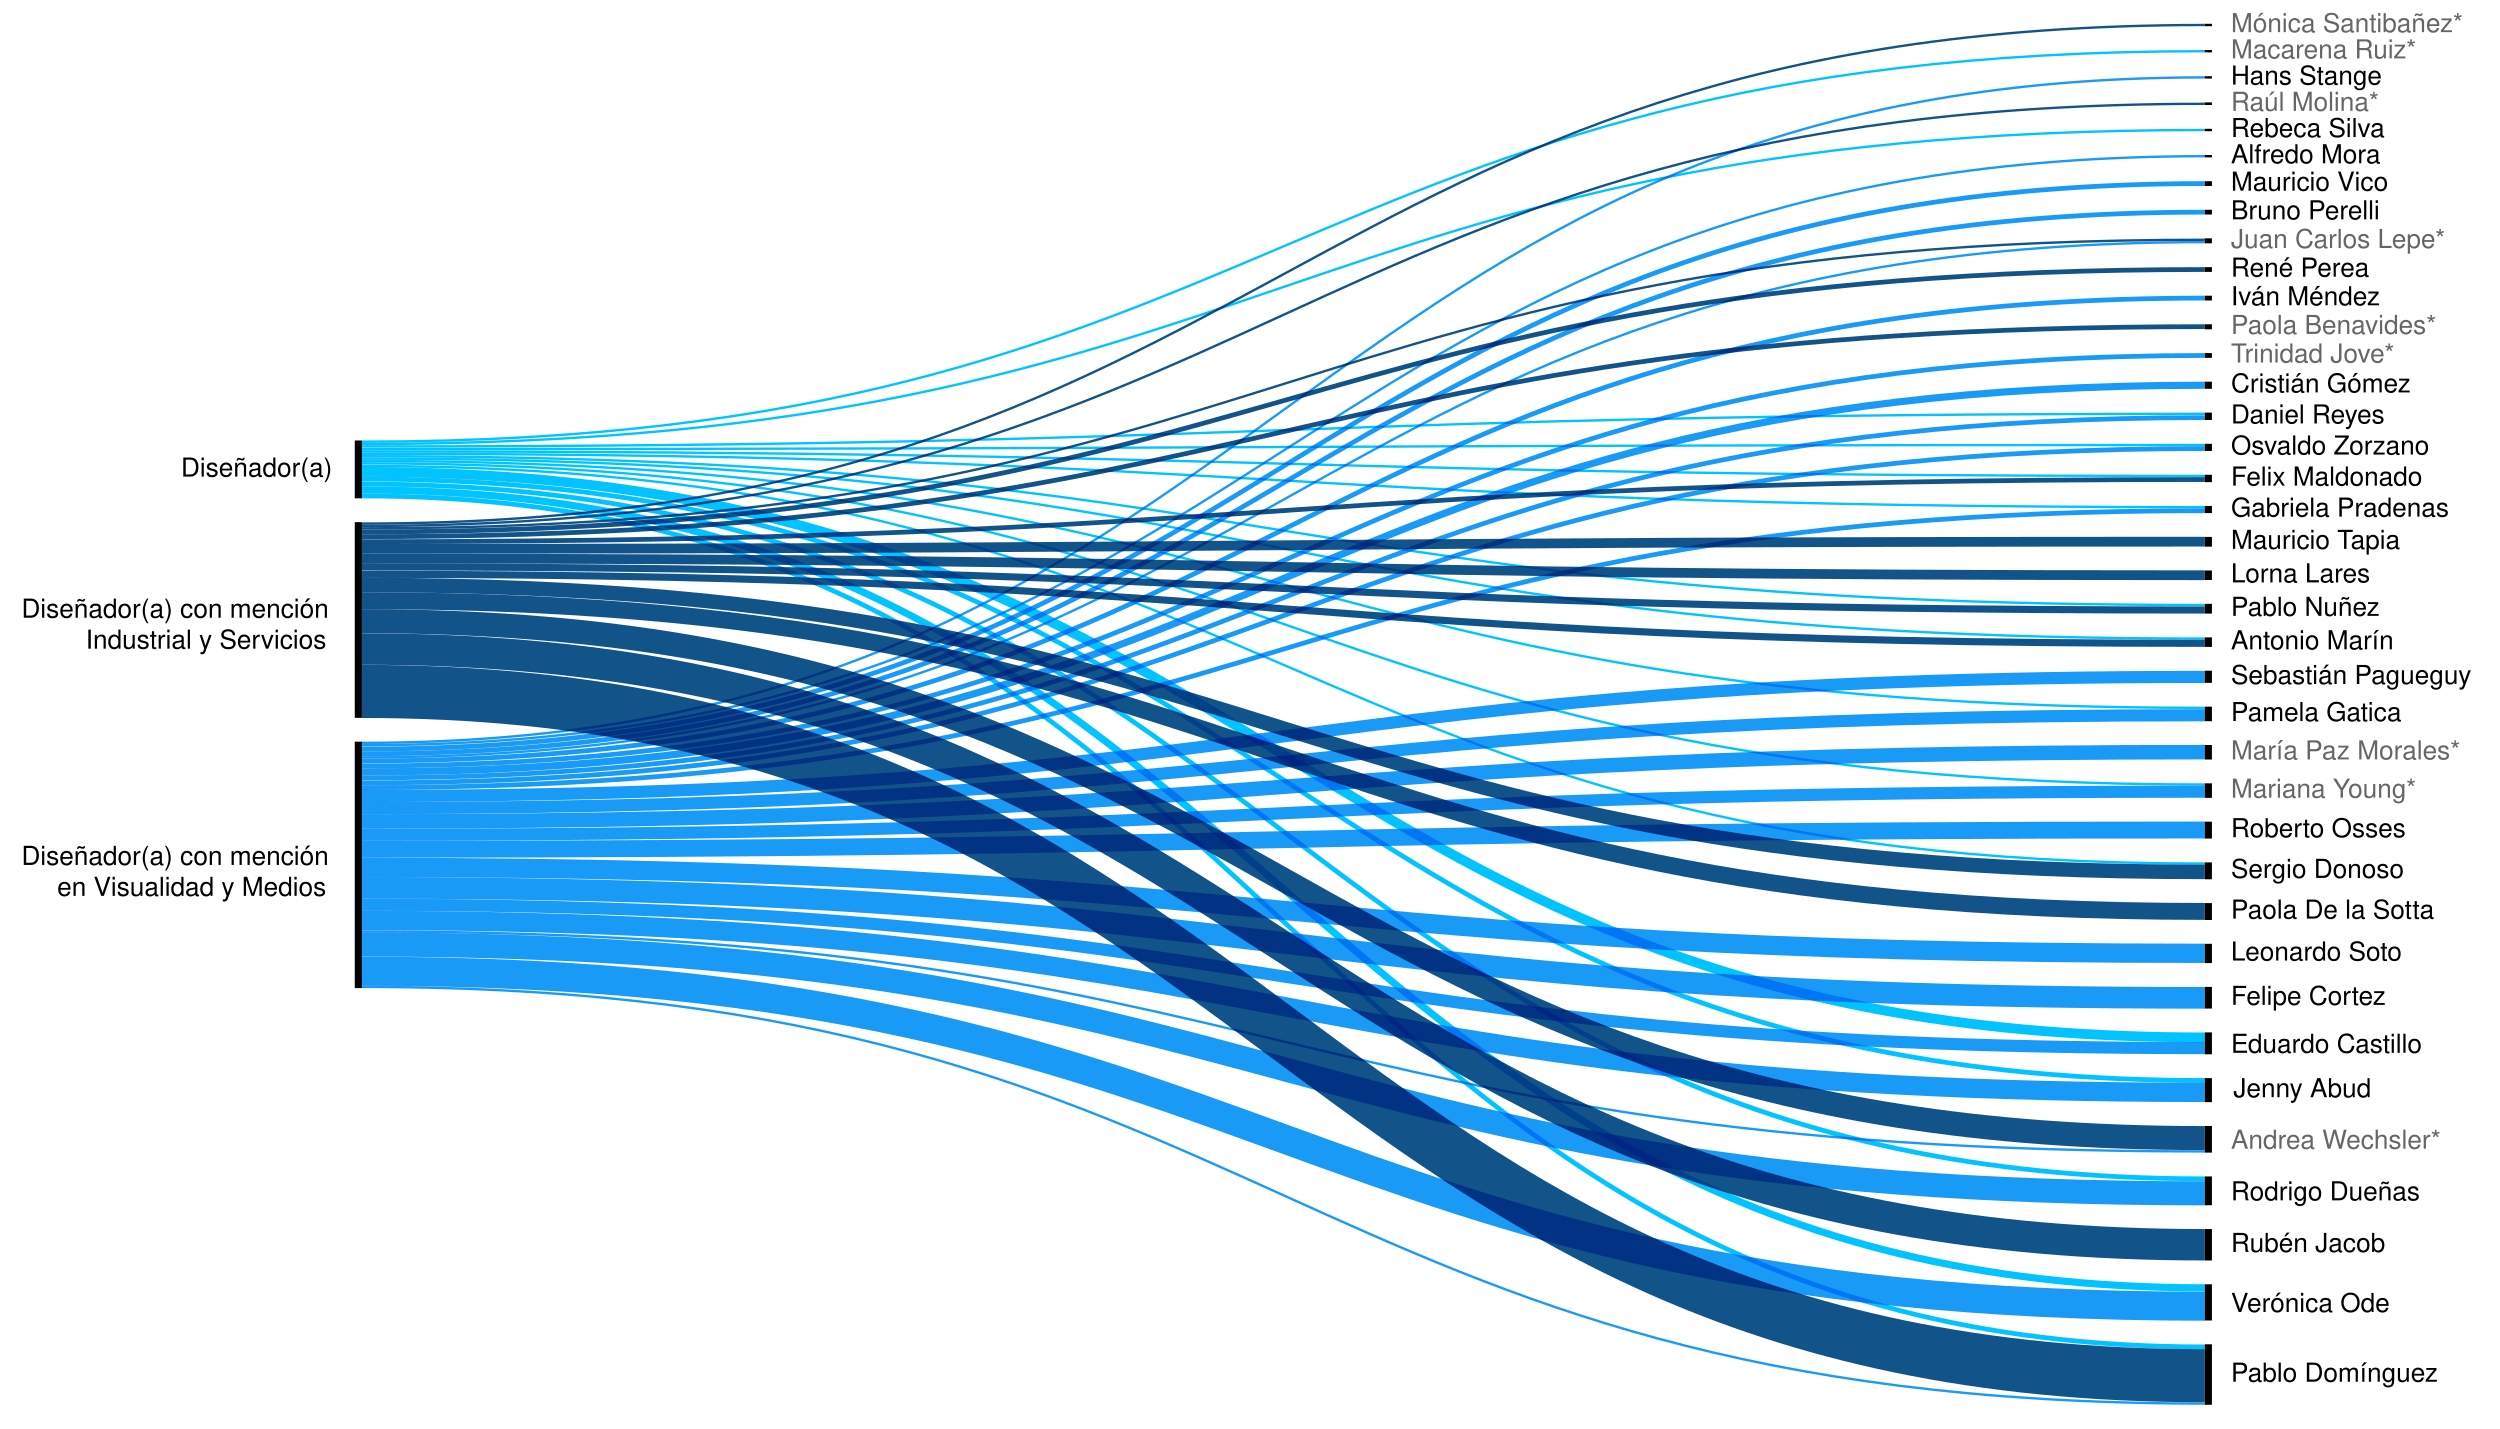
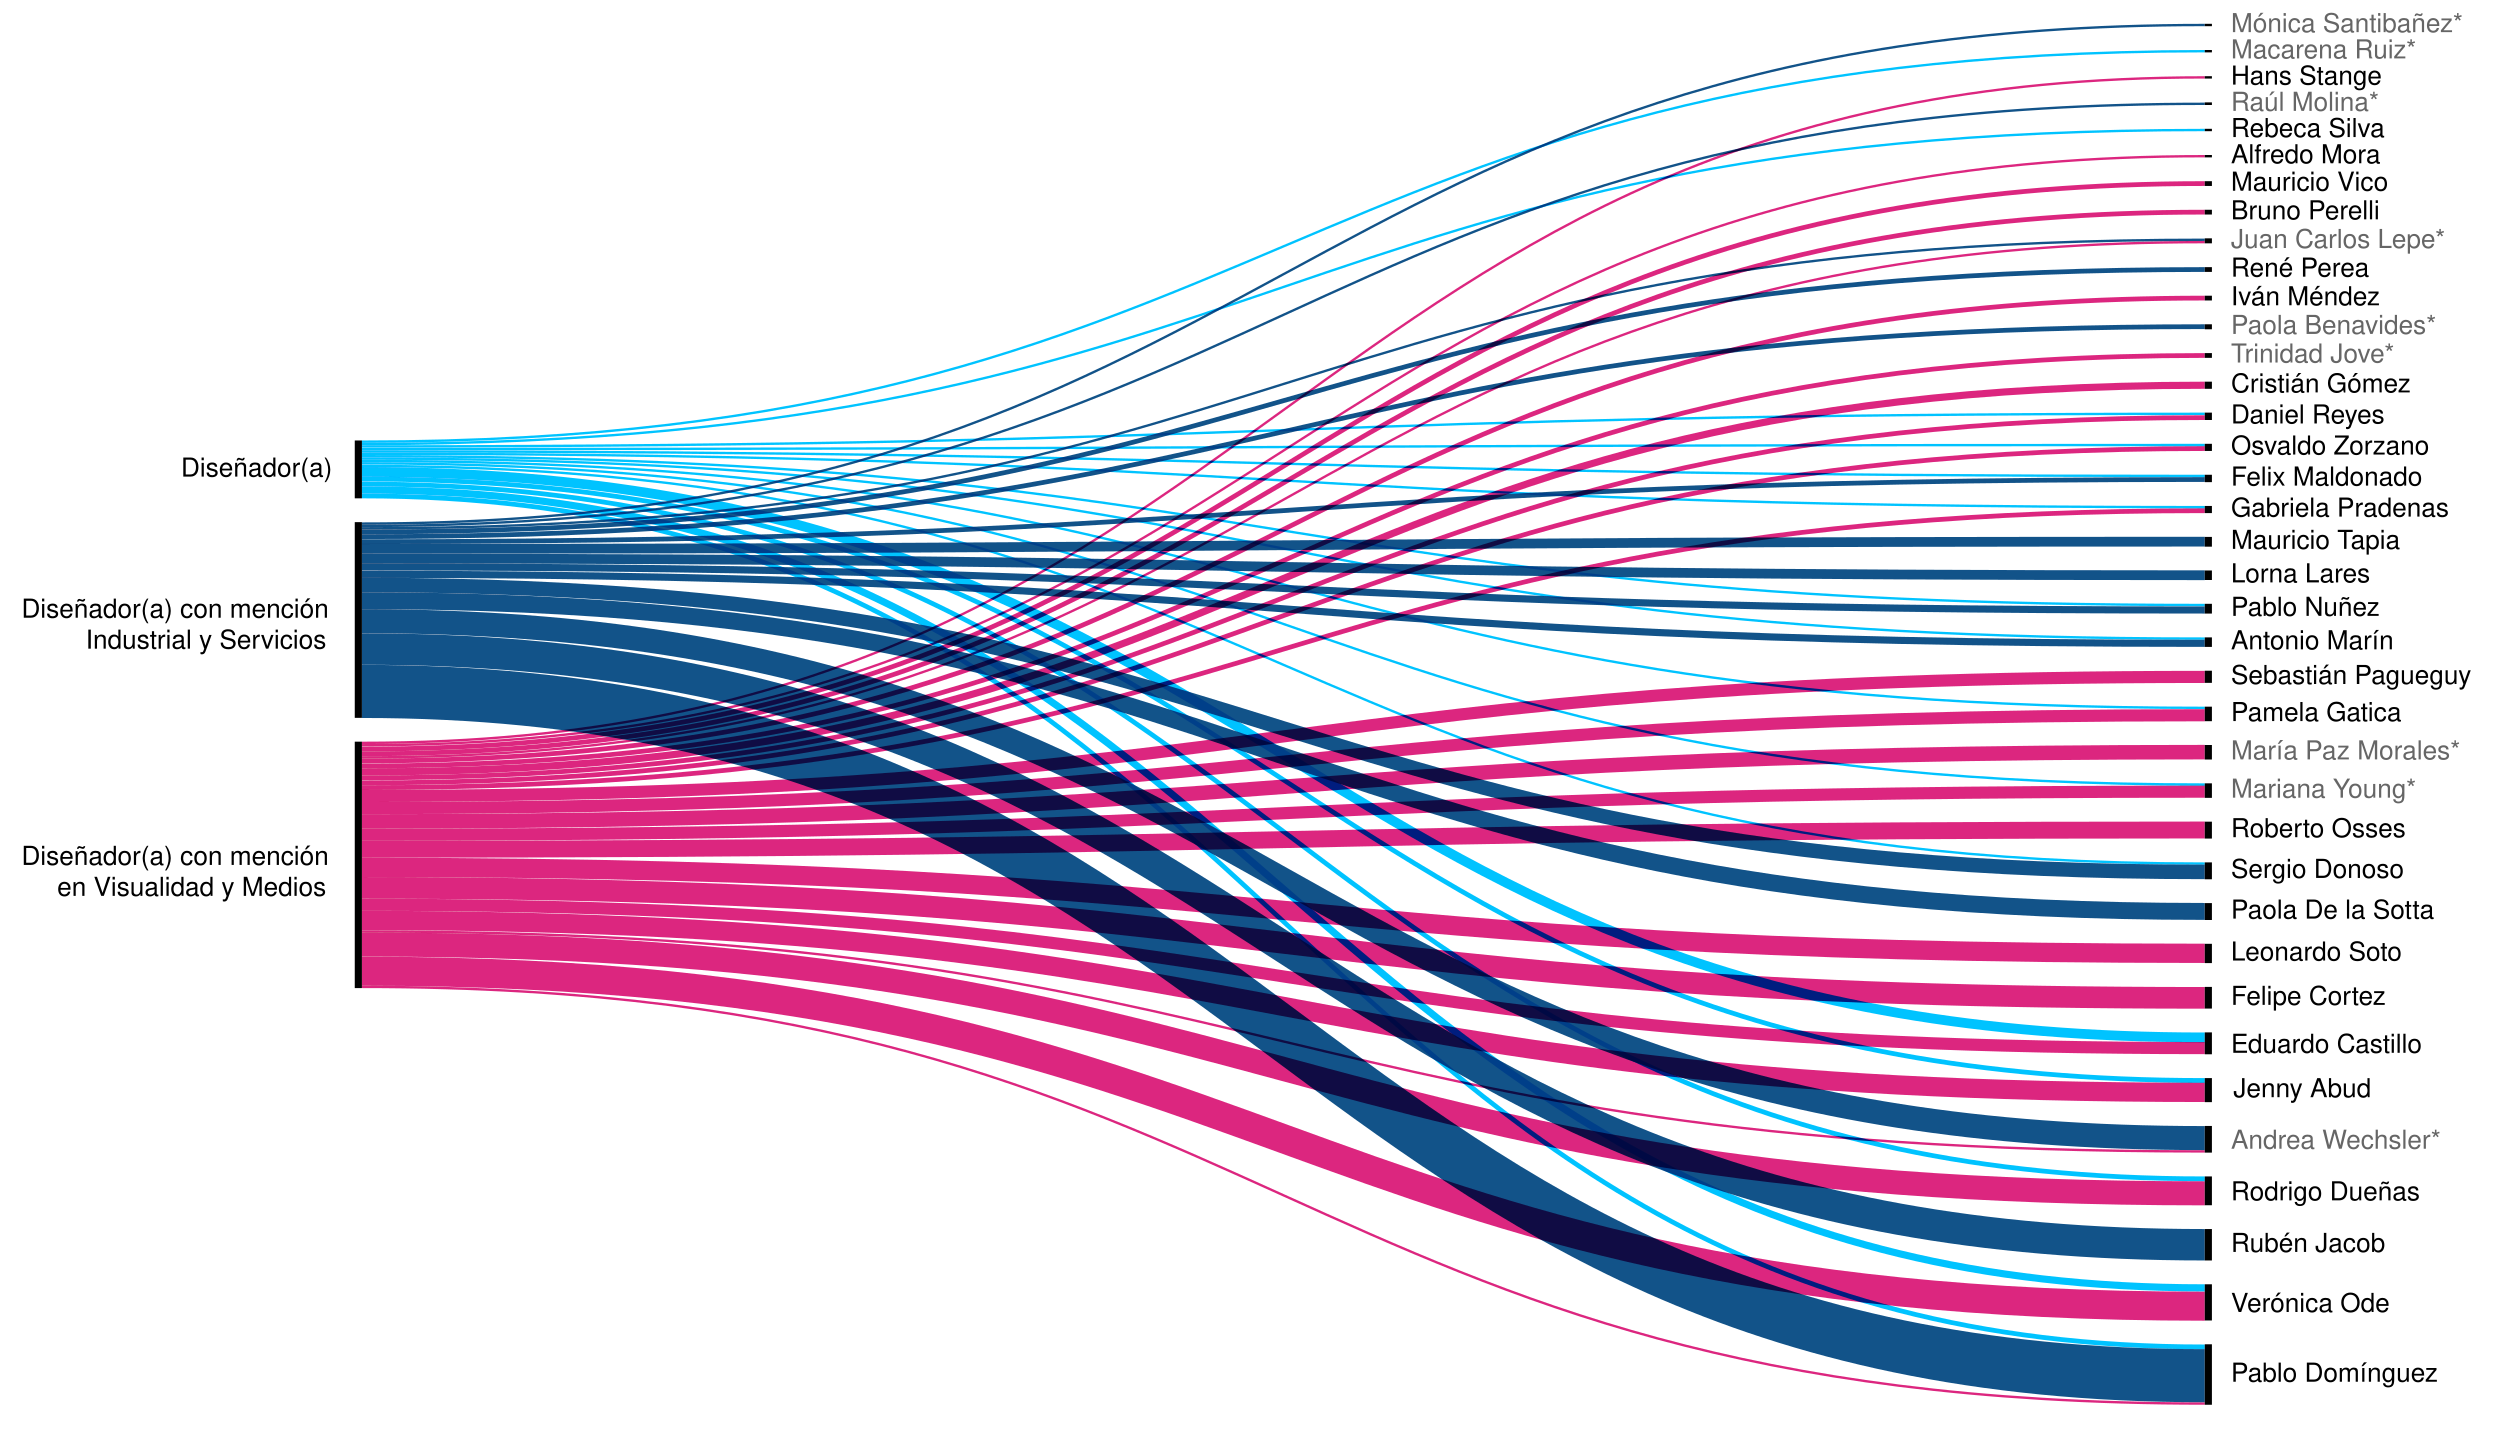
<svg xmlns="http://www.w3.org/2000/svg" version="1.2" viewBox="0 0 1050 600">
  <style>
		tspan { white-space:pre } 
		.s0 { fill: #000000 } 
- 		.s1 { mix-blend-mode: multiply;fill: none;stroke: #189af6;stroke-width: 9.1 } 
- 		.s2 { mix-blend-mode: multiply;fill: none;stroke: #189af6;stroke-width: 2 } 
+ 		.s1 { mix-blend-mode: multiply;fill: none;stroke: #dc267f;stroke-width: 9.1 } 
+ 		.s2 { mix-blend-mode: multiply;fill: none;stroke: #dc267f;stroke-width: 2 } 
		.s3 { mix-blend-mode: multiply;fill: none;stroke: #00c3ff;stroke-width: 3 } 
		.s4 { mix-blend-mode: multiply;fill: none;stroke: #125389;stroke-width: 4.1 } 
- 		.s5 { mix-blend-mode: multiply;fill: none;stroke: #189af6;stroke-width: 3 } 
- 		.s6 { mix-blend-mode: multiply;fill: none;stroke: #189af6;stroke-width: 1 } 
- 		.s7 { mix-blend-mode: multiply;fill: none;stroke: #189af6;stroke-width: 7.1 } 
+ 		.s5 { mix-blend-mode: multiply;fill: none;stroke: #dc267f;stroke-width: 3 } 
+ 		.s6 { mix-blend-mode: multiply;fill: none;stroke: #dc267f;stroke-width: 1 } 
+ 		.s7 { mix-blend-mode: multiply;fill: none;stroke: #dc267f;stroke-width: 7.1 } 
		.s8 { mix-blend-mode: multiply;fill: none;stroke: #125389;stroke-width: 22.3 } 
		.s9 { mix-blend-mode: multiply;fill: none;stroke: #125389;stroke-width: 13.2 } 
		.s10 { mix-blend-mode: multiply;fill: none;stroke: #125389;stroke-width: 10.1 } 
		.s11 { mix-blend-mode: multiply;fill: none;stroke: #125389;stroke-width: 6.1 } 
- 		.s12 { mix-blend-mode: multiply;fill: none;stroke: #189af6;stroke-width: 12.2 } 
- 		.s13 { mix-blend-mode: multiply;fill: none;stroke: #189af6;stroke-width: 5.1 } 
- 		.s14 { mix-blend-mode: multiply;fill: none;stroke: #189af6;stroke-width: 10.1 } 
+ 		.s12 { mix-blend-mode: multiply;fill: none;stroke: #dc267f;stroke-width: 12.2 } 
+ 		.s13 { mix-blend-mode: multiply;fill: none;stroke: #dc267f;stroke-width: 5.1 } 
+ 		.s14 { mix-blend-mode: multiply;fill: none;stroke: #dc267f;stroke-width: 10.1 } 
		.s15 { mix-blend-mode: multiply;fill: none;stroke: #00c3ff;stroke-width: 4.1 } 
- 		.s16 { mix-blend-mode: multiply;fill: none;stroke: #189af6;stroke-width: 8.1 } 
+ 		.s16 { mix-blend-mode: multiply;fill: none;stroke: #dc267f;stroke-width: 8.1 } 
		.s17 { mix-blend-mode: multiply;fill: none;stroke: #00c3ff;stroke-width: 2 } 
		.s18 { mix-blend-mode: multiply;fill: none;stroke: #00c3ff;stroke-width: 1 } 
		.s19 { mix-blend-mode: multiply;fill: none;stroke: #125389;stroke-width: 3 } 
		.s20 { mix-blend-mode: multiply;fill: none;stroke: #125389;stroke-width: 7.1 } 
- 		.s21 { mix-blend-mode: multiply;fill: none;stroke: #189af6;stroke-width: 6.1 } 
+ 		.s21 { mix-blend-mode: multiply;fill: none;stroke: #dc267f;stroke-width: 6.1 } 
		.s22 { mix-blend-mode: multiply;fill: none;stroke: #125389;stroke-width: 1 } 
		.s23 { mix-blend-mode: multiply;fill: none;stroke: #125389;stroke-width: 2 } 
		.t24 { font-size: 11px;fill: #000000;font-family: Helvetica, Arial, sans-serif } 
		.asterisco {fill: #666666; } 
	</style>
  <g id="visualization">
    <g>
      <path class="s0" d="m926 10h3v1h-3z" />
      <path class="s0" d="m926 21h3v1h-3z" />
      <path class="s0" d="m926 32h3v1h-3z" />
      <path class="s0" d="m926 43h3v1.1h-3z" />
      <path class="s0" d="m926 54.1h3v1h-3z" />
      <path class="s0" d="m926 65.1h3v1h-3z" />
      <path class="s0" d="m926 76.1h3v2h-3z" />
      <path class="s0" d="m926 88.1h3v2h-3z" />
      <path class="s0" d="m926 100.1h3v2.1h-3z" />
      <path class="s0" d="m926 112.2h3v2h-3z" />
      <path class="s0" d="m926 124.2h3v2h-3z" />
      <path class="s0" d="m926 136.2h3v2.1h-3z" />
      <path class="s0" d="m926 148.3h3v2h-3z" />
      <path class="s0" d="m926 160.3h3v3h-3z" />
      <path class="s0" d="m926 173.3h3v3.1h-3z" />
      <path class="s0" d="m926 186.4h3v3h-3z" />
      <path class="s0" d="m926 199.4h3v3.1h-3z" />
      <path class="s0" d="m926 212.5h3v3h-3z" />
      <path class="s0" d="m926 225.5h3v4.1h-3z" />
      <path class="s0" d="m926 239.6h3v4h-3z" />
      <path class="s0" d="m926 253.6h3v4.1h-3z" />
      <path class="s0" d="m926 267.7h3v4h-3z" />
      <path class="s0" d="m926 281.7h3v5.1h-3z" />
      <path class="s0" d="m926 296.8h3v6.1h-3z" />
      <path class="s0" d="m926 312.9h3v6.1h-3z" />
      <path class="s0" d="m926 329h3v6.1h-3z" />
      <path class="s0" d="m926 345.1h3v7.1h-3z" />
      <path class="s0" d="m926 362.2h3v7.1h-3z" />
      <path class="s0" d="m926 379.3h3v7.1h-3z" />
      <path class="s0" d="m926 396.4h3v8.1h-3z" />
      <path class="s0" d="m926 414.5h3v9.1h-3z" />
      <path class="s0" d="m926 433.6h3v9.2h-3z" />
      <path class="s0" d="m926 452.8h3v10.1h-3z" />
      <path class="s0" d="m926 472.9h3v11.2h-3z" />
      <path class="s0" d="m926 494.1h3v12.1h-3z" />
      <path class="s0" d="m926 516.2h3v13.2h-3z" />
      <path class="s0" d="m926 539.4h3v15.2h-3z" />
      <path class="s0" d="m149 185h3v24.3h-3z" />
      <path class="s0" d="m926 564.6h3v25.4h-3z" />
      <path class="s0" d="m149 219.3h3v82.2h-3z" />
      <path class="s0" d="m149 311.5h3v103.5h-3z" />
    </g>
    <g>
      <g>
        <path class="s1" d="m152 372.9c387 0 387 46.2 774 46.2" />
      </g>
      <g>
        <path class="s2" d="m152 314.6c387 0 387-237.5 774-237.5" />
      </g>
      <g>
        <path class="s3" d="m152 205.8c387 0 387 335.1 774 335.1" />
      </g>
      <g>
        <path class="s4" d="m152 230.5c387 0 387-3 774-3" />
      </g>
      <g>
        <path class="s4" d="m152 234.6c387 0 387 7 774 7" />
      </g>
      <g>
        <path class="s5" d="m152 324.2c387 0 387-162.4 774-162.4" />
      </g>
      <g>
        <path class="s6" d="m152 414.5c387 0 387 175 774 175" />
      </g>
      <g>
        <path class="s7" d="m152 356.7c387 0 387-8.1 774-8.1" />
      </g>
      <g>
        <path class="s8" d="m152 290.4c387 0 387 287.4 774 287.4" />
      </g>
      <g>
        <path class="s9" d="m152 272.6c387 0 387 250.2 774 250.2" />
      </g>
      <g>
        <path class="s10" d="m152 260.9c387 0 387 217.1 774 217.1" />
      </g>
      <g>
        <path class="s11" d="m152 245.7c387 0 387 120.5 774 120.5" />
      </g>
      <g>
        <path class="s12" d="m152 407.9c387 0 387 140.7 774 140.7" />
      </g>
      <g>
        <path class="s13" d="m152 380c387 0 387 60.2 774 60.2" />
      </g>
      <g>
        <path class="s14" d="m152 396.7c387 0 387 104.5 774 104.5" />
      </g>
      <g>
        <path class="s15" d="m152 198.2c387 0 387 237.5 774 237.5" />
      </g>
      <g>
        <path class="s16" d="m152 386.6c387 0 387 72.2 774 72.2" />
      </g>
      <g>
        <path class="s2" d="m152 316.6c387 0 387-227.5 774-227.5" />
      </g>
      <g>
        <path class="s17" d="m152 201.2c387 0 387 252.6 774 252.6" />
      </g>
      <g>
        <path class="s18" d="m152 187.5c387 0 387-13.7 774-13.7" />
      </g>
      <g>
        <path class="s17" d="m152 208.3c387 0 387 357.4 774 357.4" />
      </g>
      <g>
        <path class="s6" d="m152 318.1c387 0 387-216.4 774-216.4" />
      </g>
      <g>
        <path class="s19" d="m152 238.1c387 0 387 18.1 774 18.1" />
      </g>
      <g>
        <path class="s18" d="m152 191.6c387 0 387 62.5 774 62.5" />
      </g>
      <g>
        <path class="s20" d="m152 252.3c387 0 387 130.5 774 130.5" />
      </g>
      <g>
        <path class="s2" d="m152 328.8c387 0 387-140.4 774-140.4" />
      </g>
      <g>
        <path class="s13" d="m152 339.4c387 0 387-39 774-39" />
      </g>
      <g>
        <path class="s16" d="m152 364.3c387 0 387 36.1 774 36.1" />
      </g>
      <g>
        <path class="s18" d="m152 193.6c387 0 387 103.7 774 103.7" />
      </g>
      <g>
        <path class="s21" d="m152 345c387 0 387-29.1 774-29.1" />
      </g>
      <g>
        <path class="s2" d="m152 326.7c387 0 387-151.3 774-151.3" />
      </g>
      <g>
        <path class="s22" d="m152 221.9c387 0 387-121.2 774-121.2" />
      </g>
      <g>
        <path class="s17" d="m152 203.3c387 0 387 291.8 774 291.8" />
      </g>
      <g>
        <path class="s22" d="m152 219.9c387 0 387-209.4 774-209.4" />
      </g>
      <g>
        <path class="s13" d="m152 350.6c387 0 387-18.1 774-18.1" />
      </g>
      <g>
        <path class="s18" d="m152 185.5c387 0 387-164 774-164" />
      </g>
      <g>
        <path class="s6" d="m152 312c387 0 387-279.5 774-279.5" />
      </g>
      <g>
        <path class="s23" d="m152 227.5c387 0 387-26.1 774-26.1" />
      </g>
      <g>
        <path class="s13" d="m152 334.3c387 0 387-50 774-50" />
      </g>
      <g>
        <path class="s18" d="m152 188.6c387 0 387-1.7 774-1.7" />
      </g>
      <g>
        <path class="s18" d="m152 190.6c387 0 387 22.4 774 22.4" />
      </g>
      <g>
        <path class="s22" d="m152 220.9c387 0 387-177.3 774-177.3" />
      </g>
      <g>
        <path class="s2" d="m152 330.8c387 0 387-116.3 774-116.3" />
      </g>
      <g>
        <path class="s18" d="m152 194.6c387 0 387 134.9 774 134.9" />
      </g>
      <g>
        <path class="s23" d="m152 223.4c387 0 387-110.2 774-110.2" />
      </g>
      <g>
        <path class="s18" d="m152 189.6c387 0 387 10.3 774 10.3" />
      </g>
      <g>
        <path class="s6" d="m152 391.2c387 0 387 92.4 774 92.4" />
      </g>
      <g>
        <path class="s2" d="m152 319.6c387 0 387-194.4 774-194.4" />
      </g>
      <g>
        <path class="s19" d="m152 241.2c387 0 387 29 774 29" />
      </g>
      <g>
        <path class="s18" d="m152 192.6c387 0 387 75.6 774 75.6" />
      </g>
      <g>
        <path class="s23" d="m152 225.4c387 0 387-88.2 774-88.2" />
      </g>
      <g>
        <path class="s2" d="m152 321.7c387 0 387-172.4 774-172.4" />
      </g>
      <g>
        <path class="s18" d="m152 195.7c387 0 387 167 774 167" />
      </g>
      <g>
        <path class="s18" d="m152 186.5c387 0 387-131.9 774-131.9" />
      </g>
      <g>
        <path class="s6" d="m152 313c387 0 387-247.4 774-247.4" />
      </g>
    </g>
    <g id="profes" class="t24">
      <text id="Mónica Santibañez*" style="transform: matrix(1, 0, 0, 1, 937, 13.507);" class="asterisco">Mónica Santibañez*</text>
      <text id="Macarena Ruiz*" style="transform: matrix(1, 0, 0, 1, 937, 24.522);" class="asterisco">
                    Macarena Ruiz*
                </text>
      <text id="Hans Stange" style="transform: matrix(1, 0, 0, 1, 937, 35.536);">
                    Hans Stange
                </text>
      <text id="Raúl Molina*" style="transform: matrix(1, 0, 0, 1, 937, 46.551);" class="asterisco">
                    Raúl Molina*
                </text>
      <text id="Rebeca Silva" style="transform: matrix(1, 0, 0, 1, 937, 57.565);">
                    Rebeca Silva
                </text>
      <text id="Alfredo Mora" style="transform: matrix(1, 0, 0, 1, 937, 68.58);">
                    Alfredo Mora
                </text>
      <text id="Mauricio Vico" style="transform: matrix(1, 0, 0, 1, 937, 80.101);">
                    Mauricio Vico
                </text>
      <text id="Bruno Perelli" style="transform: matrix(1, 0, 0, 1, 937, 92.13);">
                    Bruno Perelli
                </text>
      <text id="Juan Carlos Lepe*" style="transform: matrix(1, 0, 0, 1, 937, 104.159);" class="asterisco">
                    Juan Carlos Lepe*
                </text>
      <text id="René Perea" style="transform: matrix(1, 0, 0, 1, 937, 116.188);">
                    René Perea
                </text>
      <text id="Iván Méndez" style="transform: matrix(1, 0, 0, 1, 937, 128.217);">
                    Iván Méndez
                </text>
      <text id="Paola Benavides*" style="transform: matrix(1, 0, 0, 1, 937, 140.246);" class="asterisco">
                    Paola Benavides*
                </text>
      <text id="Trinidad Jove*" style="transform: matrix(1, 0, 0, 1, 937, 152.275);" class="asterisco">
                    Trinidad Jove*
                </text>
      <text id="Cristián Gómez" style="transform: matrix(1, 0, 0, 1, 937, 164.811);">
                    Cristián Gómez
                </text>
      <text id="Daniel Reyes" style="transform: matrix(1, 0, 0, 1, 937, 177.855);">
                    Daniel Reyes
                </text>
      <text id="Osvaldo Zorzano" style="transform: matrix(1, 0, 0, 1, 937, 190.898);">
                    Osvaldo Zorzano
                </text>
      <text id="Felix Maldonado" style="transform: matrix(1, 0, 0, 1, 937, 203.942);">
                    Felix Maldonado
                </text>
      <text id="Gabriela Pradenas" style="transform: matrix(1, 0, 0, 1, 937, 216.985);">
                    Gabriela Pradenas
                </text>
      <text id="Mauricio Tapia" style="transform: matrix(1, 0, 0, 1, 937, 230.536);">
                    Mauricio Tapia
                </text>
      <text id="Lorna Lares" style="transform: matrix(1, 0, 0, 1, 937, 244.594);">
                    Lorna Lares
                </text>
      <text id="Pablo Nuñez" style="transform: matrix(1, 0, 0, 1, 937, 258.652);">
                    Pablo Nuñez
                </text>
      <text id="Antonio Marín" style="transform: matrix(1, 0, 0, 1, 937, 272.71);">
                    Antonio Marín
                </text>
      <text id="Sebastián Pagueguy" style="transform: matrix(1, 0, 0, 1, 937, 287.275);">
                    Sebastián Pagueguy
                </text>
      <text id="Pamela Gatica" style="transform: matrix(1, 0, 0, 1, 937, 302.855);">
                    Pamela Gatica
                </text>
      <text id="María Paz Morales*" style="transform: matrix(1, 0, 0, 1, 937, 318.942);" class="asterisco">
                    María Paz Morales*
                </text>
      <text id="Mariana Young*" style="transform: matrix(1, 0, 0, 1, 937, 335.029);" class="asterisco">
                    Mariana Young*
                </text>
      <text id="Roberto Osses" style="transform: matrix(1, 0, 0, 1, 937, 351.623);">
                    Roberto Osses
                </text>
      <text id="Sergio Donoso" style="transform: matrix(1, 0, 0, 1, 937, 368.725);">
                    Sergio Donoso
                </text>
      <text id="Paola De la Sotta" style="transform: matrix(1, 0, 0, 1, 937, 385.826);">
                    Paola De la Sotta
                </text>
      <text id="Leonardo Soto" style="transform: matrix(1, 0, 0, 1, 937, 403.435);">
                    Leonardo Soto
                </text>
      <text id="Felipe Cortez" style="transform: matrix(1, 0, 0, 1, 937, 422.058);">
                    Felipe Cortez
                </text>
      <text id="Eduardo Castillo" style="transform: matrix(1, 0, 0, 1, 937, 442.188);">
                    Eduardo Castillo
                </text>
      <text id="Jenny Abud" style="transform: matrix(1, 0, 0, 1, 938, 460.826);">
                    Jenny Abud
                </text>
      <text id="Andrea Wechsler*" style="transform: matrix(1, 0, 0, 1, 937, 482.478);" class="asterisco">
                    Andrea Wechsler*
                </text>
      <text id="Rodrigo Dueñas" style="transform: matrix(1, 0, 0, 1, 937, 504.145);">
                    Rodrigo Dueñas
                </text>
      <text id="Rubén Jacob" style="transform: matrix(1, 0, 0, 1, 937, 525.826);">
                    Rubén Jacob
                </text>
      <text id="Verónica Ode" style="transform: matrix(1, 0, 0, 1, 937, 551.029);">
                    Verónica Ode
                </text>
      <text id="Pablo Domínguez" style="transform: matrix(1, 0, 0, 1, 937, 580.319);">
                    Pablo Domínguez
                </text>
    </g>
    <g id="titulos" class="t24">
      <text id="Diseñador/a" style="transform: matrix(1, 0, 0, 1, 139, 200.174);">
        <tspan x="-63" y="0">Diseñador(a)</tspan>
      </text>
      <text id="Diseñador/a con mención Industri" style="transform: matrix(1, 0, 0, 1, 139, 259.435);">
        <tspan x="-130" y="0">Diseñador(a) con mención</tspan>
        <tspan y="0" class="t24" />
        <tspan x="-103" y="13">Industrial y Servicios</tspan>
      </text>
      <text id="Diseñador/a con mención en Visua" style="transform: matrix(1, 0, 0, 1, 139, 363.261);">
        <tspan x="-130" y="0">Diseñador(a) con mención</tspan>
        <tspan y="0" class="t24" />
        <tspan x="-115" y="13">en Visualidad y Medios</tspan>
      </text>
    </g>
  </g>
</svg>
